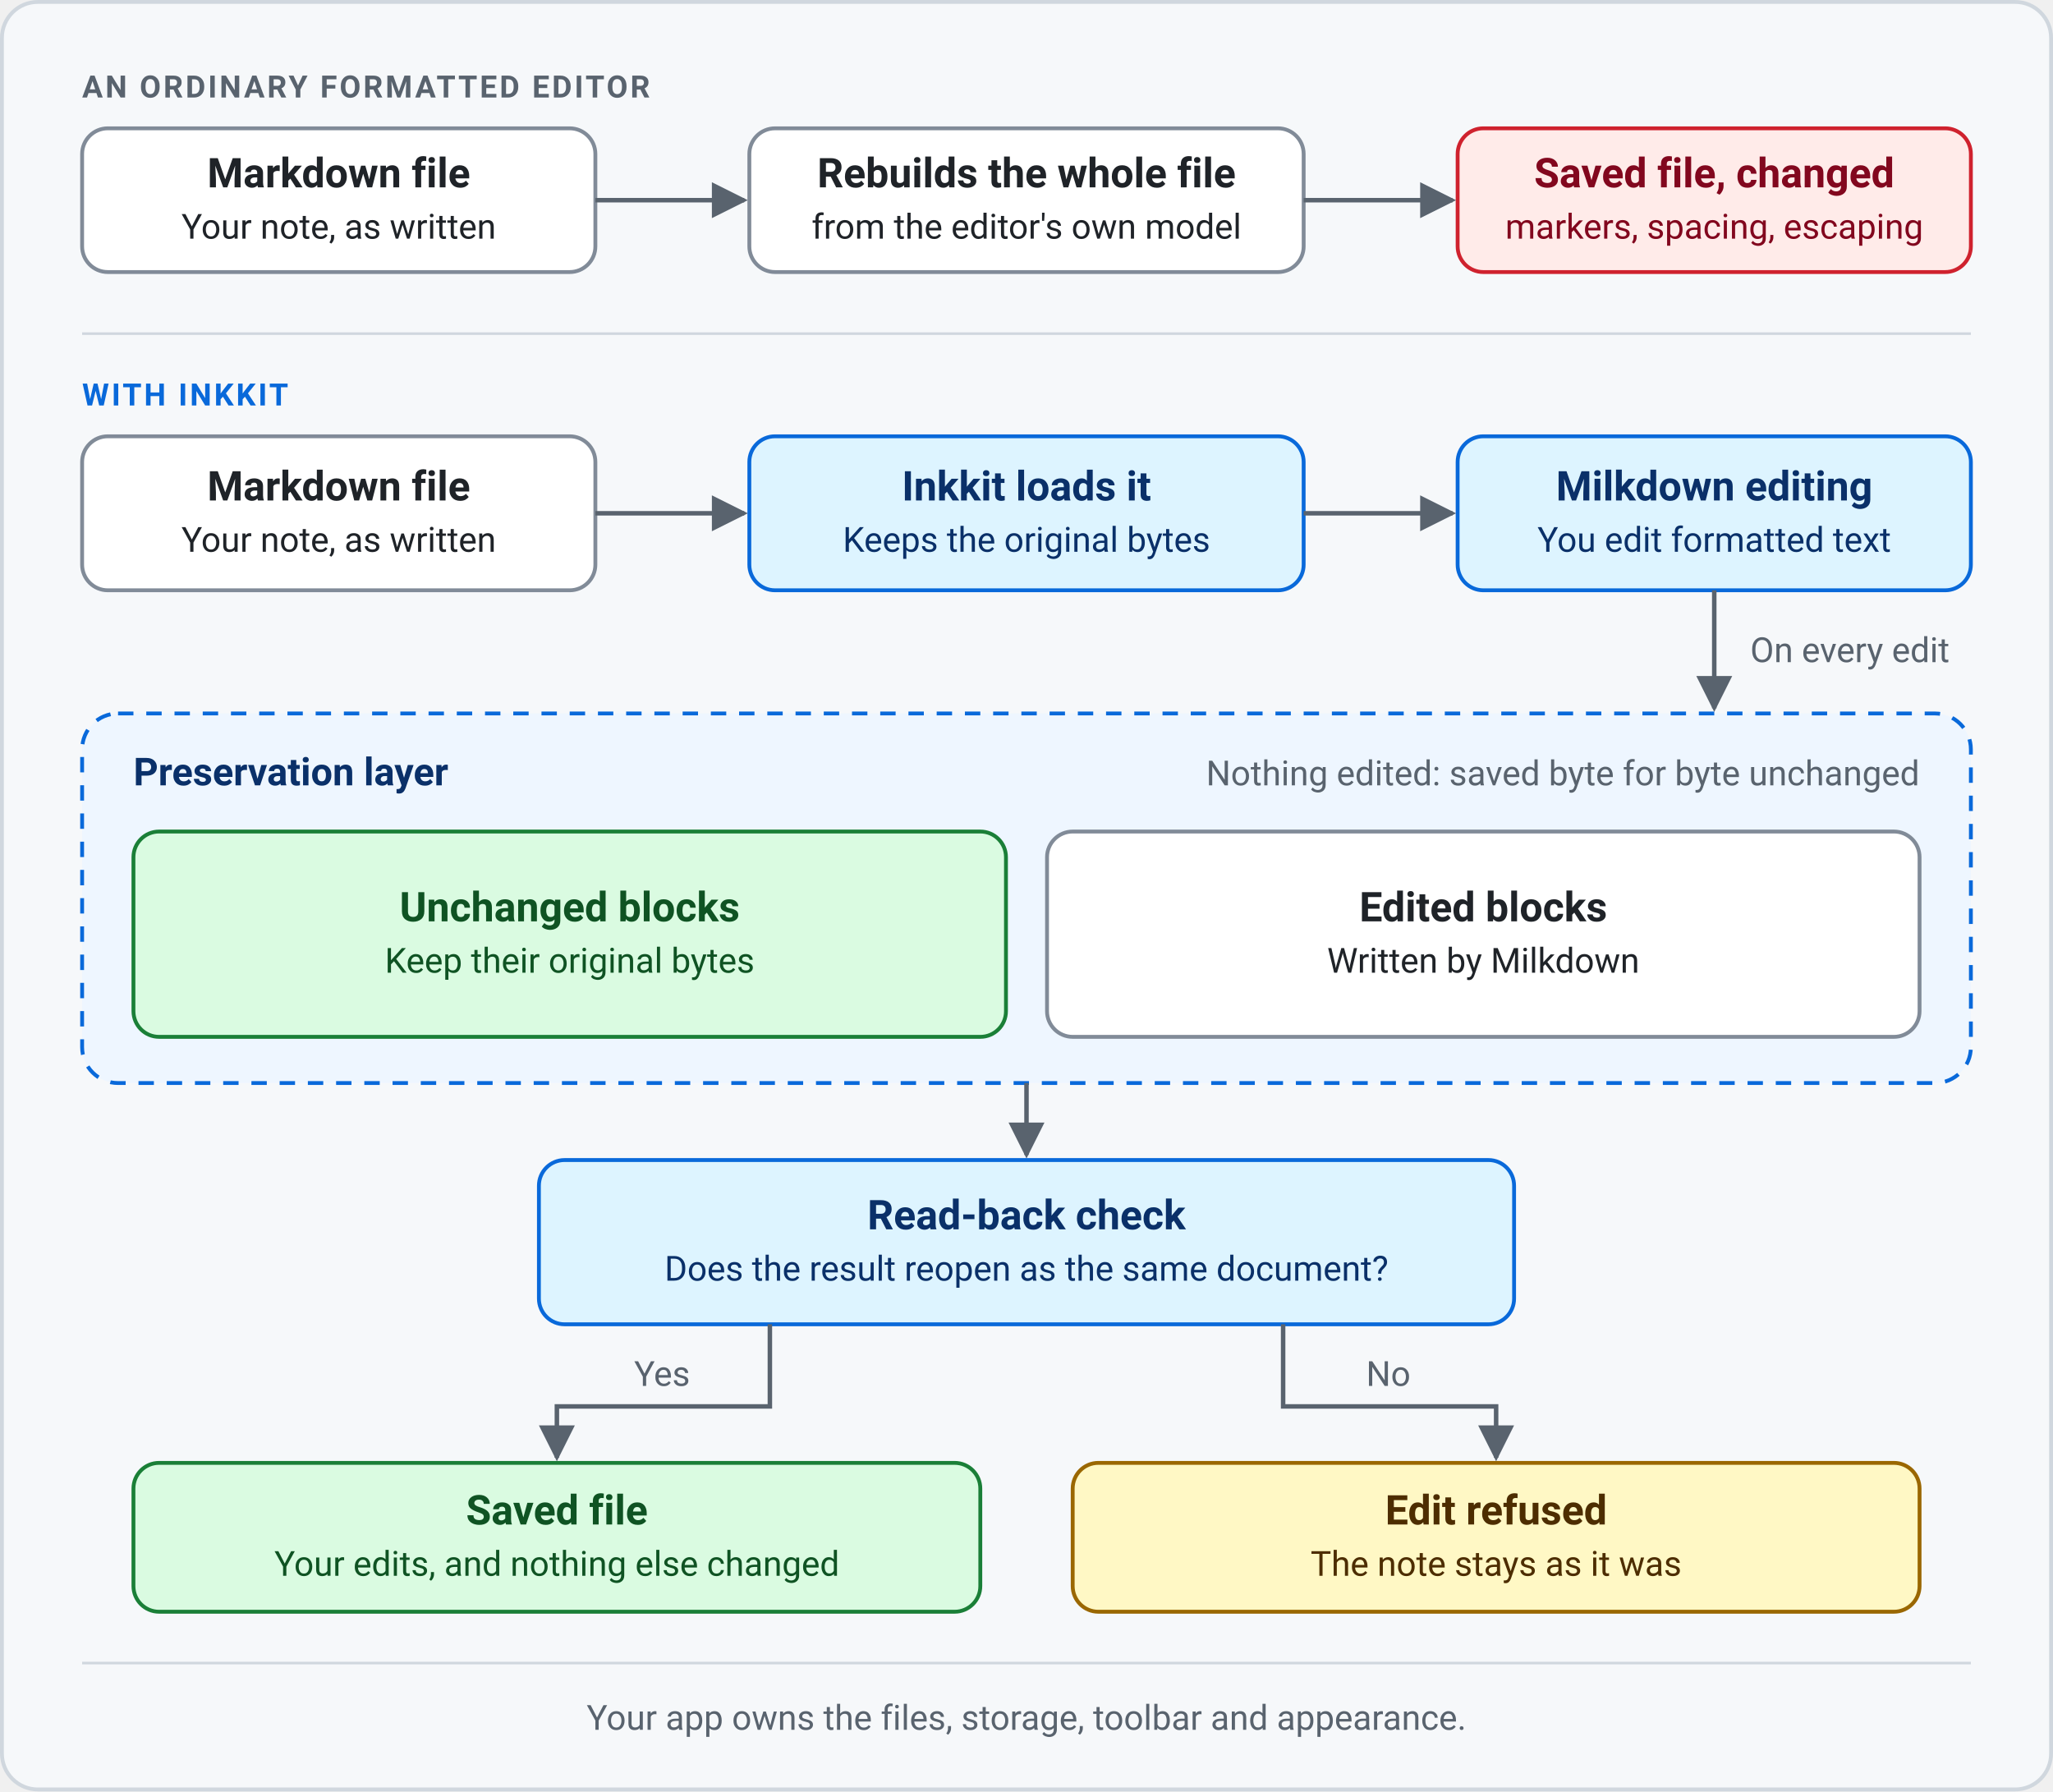
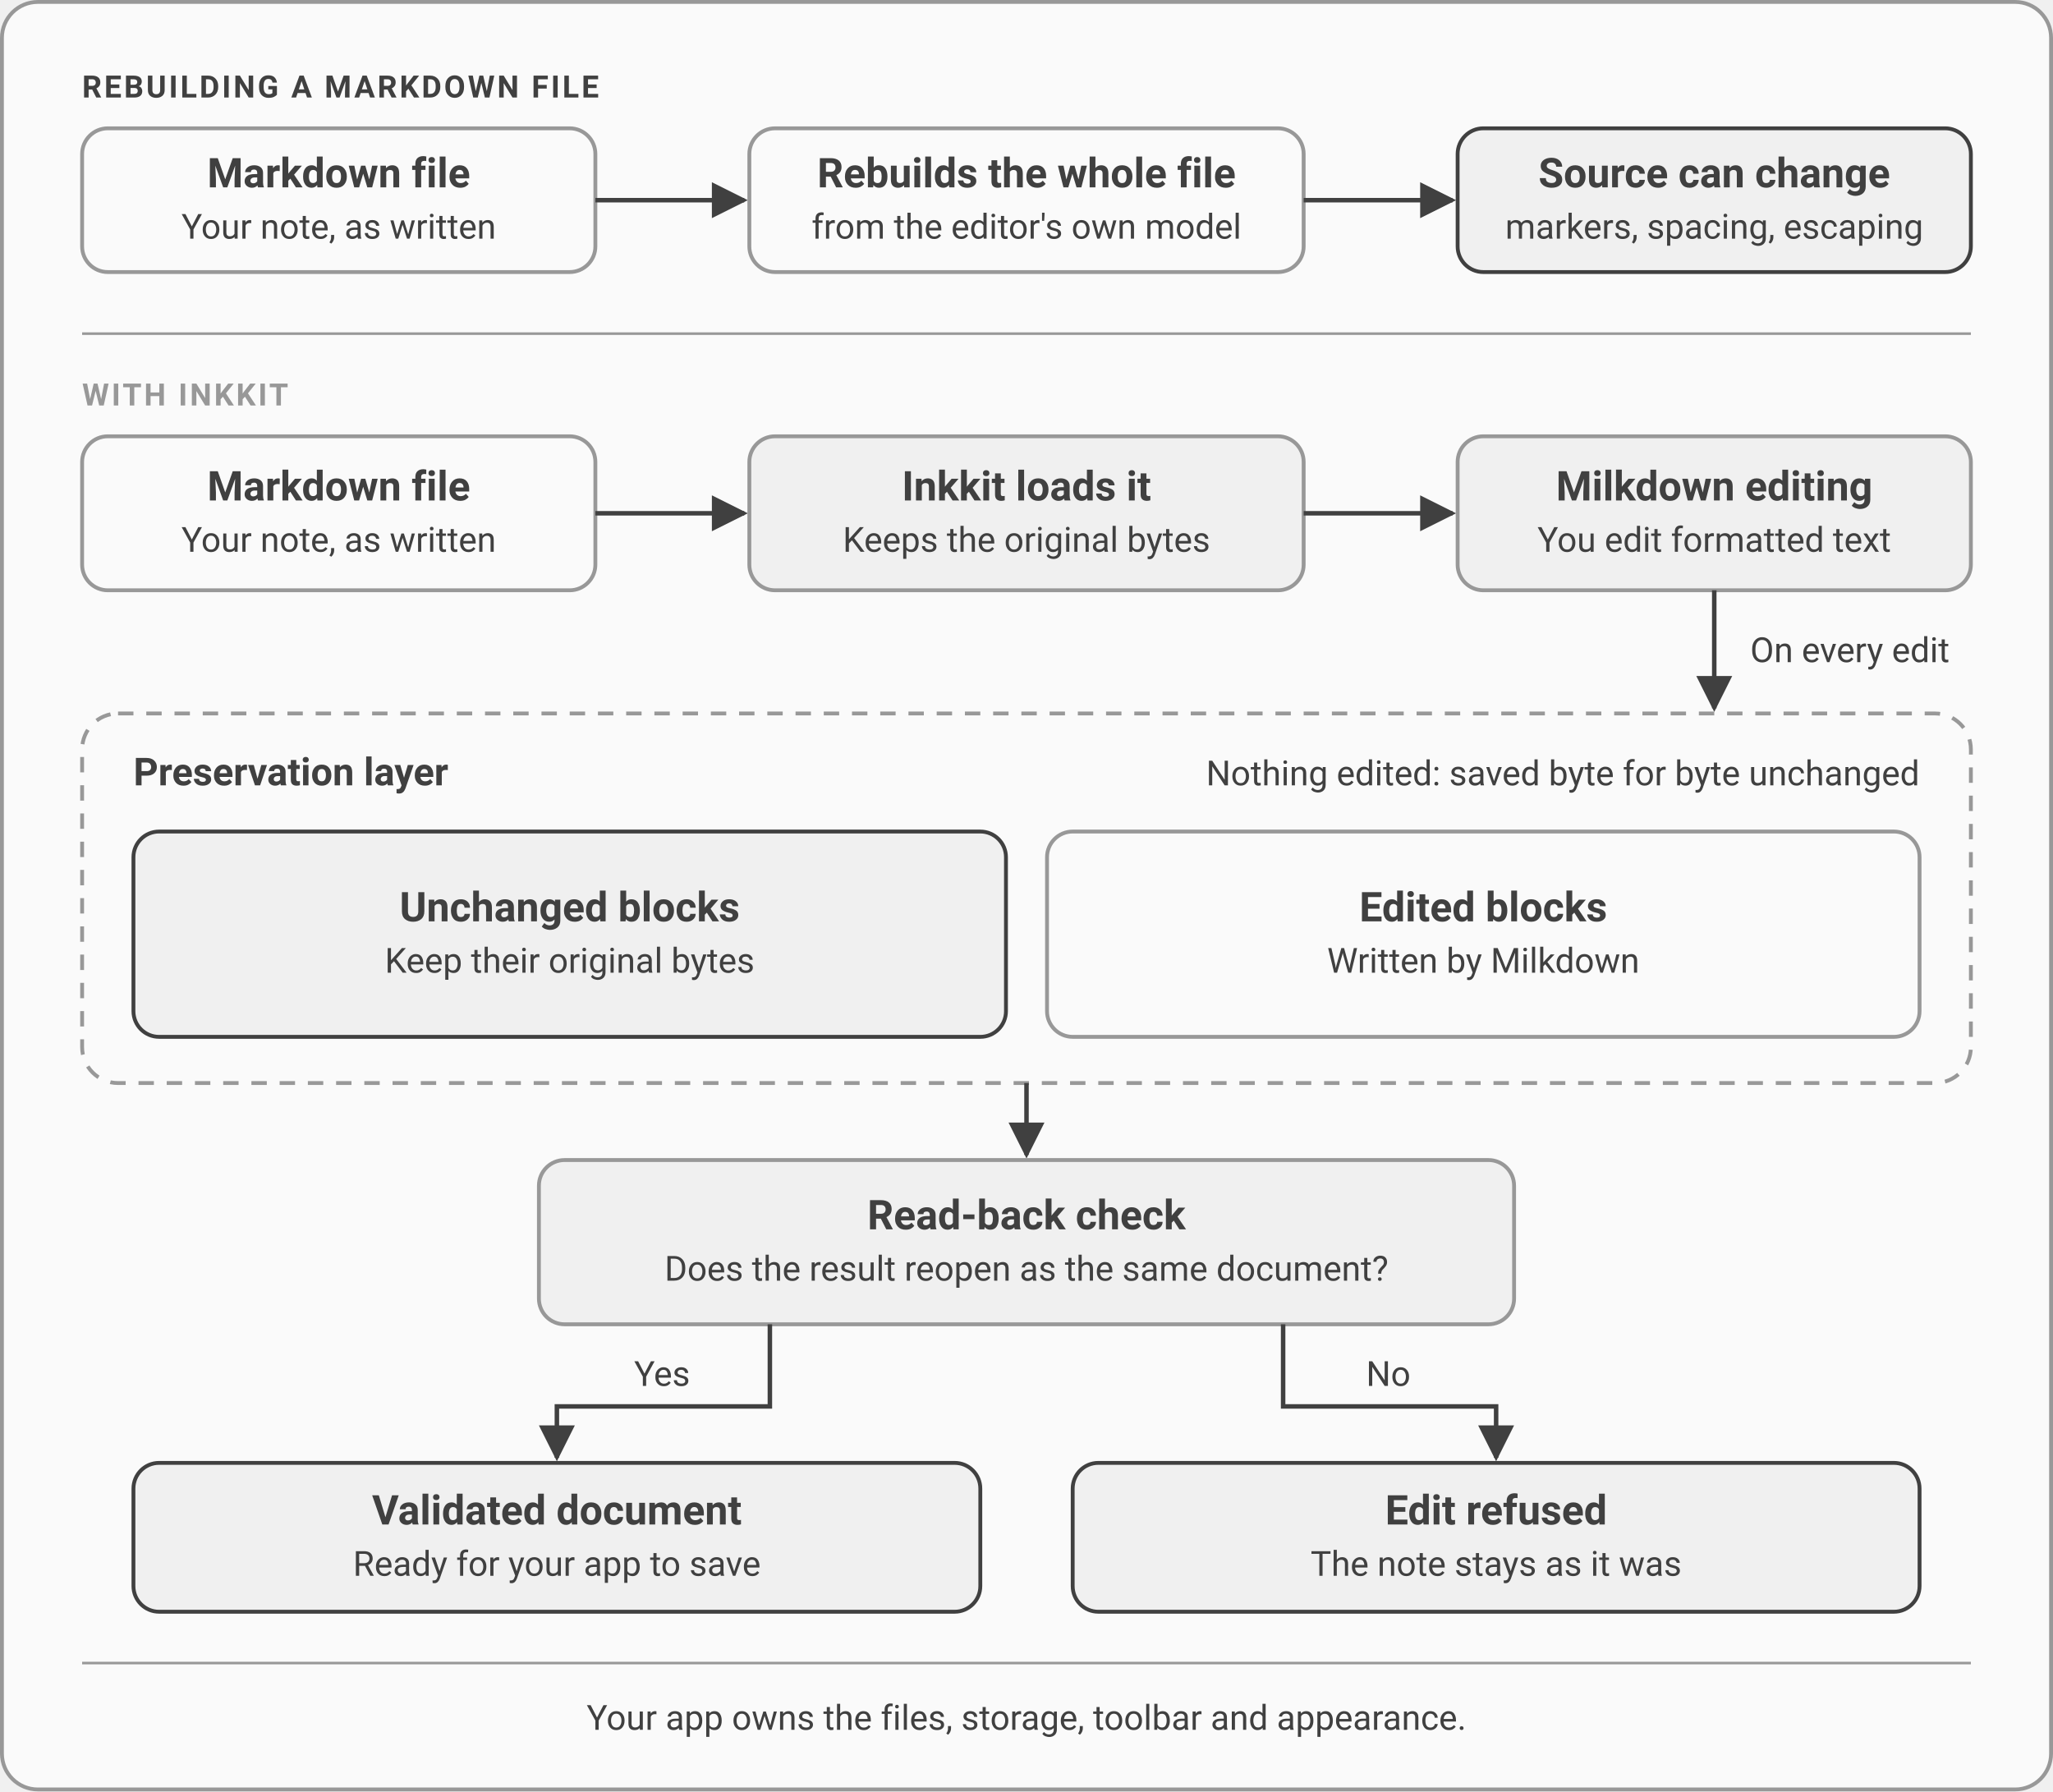
<svg xmlns="http://www.w3.org/2000/svg" viewBox="0 0 800 698" width="800" height="698" role="img" aria-labelledby="title desc">
  <style>
    text { font-family: -apple-system, BlinkMacSystemFont, "Segoe UI", Roboto, "Helvetica Neue", Arial, sans-serif; }
    .t { font-size: 16px; font-weight: 600; }
    .s { font-size: 13.5px; }
    .l { font-size: 13.5px; }
    .h { font-size: 12px; font-weight: 700; letter-spacing: 0.08em; }
    .h2 { font-size: 15px; font-weight: 700; }
  </style>
  <defs>
    <marker id="head" viewBox="0 0 10 10" refX="9" refY="5" markerWidth="8" markerHeight="8" orient="auto">
-       <path d="M 0 0 L 10 5 L 0 10 z" fill="#59636e" />
+       <path d="M 0 0 L 10 5 L 0 10 z" fill="#404040" />
    </marker>
  </defs>
-   <rect x="0.75" y="0.75" width="798.5" height="696.5" rx="14" fill="#f6f8fa" stroke="#d0d7de" stroke-width="1.5" />
-   <text x="32" y="38" text-anchor="start" class="h" fill="#59636e">AN ORDINARY FORMATTED EDITOR</text>
-   <rect x="32" y="50" width="200" height="56" rx="10" fill="#ffffff" stroke="#818b98" stroke-width="1.5" />
-   <text x="132" y="73" text-anchor="middle" class="t" fill="#1f2328">Markdown file</text>
-   <text x="132" y="93" text-anchor="middle" class="s" fill="#1f2328">Your note, as written</text>
-   <path d="M 232 78 H 290" fill="none" stroke="#59636e" stroke-width="1.75" marker-end="url(#head)" />
-   <rect x="292" y="50" width="216" height="56" rx="10" fill="#ffffff" stroke="#818b98" stroke-width="1.5" />
-   <text x="400" y="73" text-anchor="middle" class="t" fill="#1f2328">Rebuilds the whole file</text>
-   <text x="400" y="93" text-anchor="middle" class="s" fill="#1f2328">from the editor's own model</text>
-   <path d="M 508 78 H 566" fill="none" stroke="#59636e" stroke-width="1.75" marker-end="url(#head)" />
-   <rect x="568" y="50" width="200" height="56" rx="10" fill="#ffebe9" stroke="#cf222e" stroke-width="1.5" />
-   <text x="668" y="73" text-anchor="middle" class="t" fill="#82071e">Saved file, changed</text>
-   <text x="668" y="93" text-anchor="middle" class="s" fill="#82071e">markers, spacing, escaping</text>
-   <line x1="32" y1="130" x2="768" y2="130" stroke="#d0d7de" stroke-width="1" />
-   <text x="32" y="158" text-anchor="start" class="h" fill="#0969da">WITH INKKIT</text>
-   <rect x="32" y="170" width="200" height="60" rx="10" fill="#ffffff" stroke="#818b98" stroke-width="1.5" />
-   <text x="132" y="195" text-anchor="middle" class="t" fill="#1f2328">Markdown file</text>
-   <text x="132" y="215" text-anchor="middle" class="s" fill="#1f2328">Your note, as written</text>
-   <path d="M 232 200 H 290" fill="none" stroke="#59636e" stroke-width="1.75" marker-end="url(#head)" />
-   <rect x="292" y="170" width="216" height="60" rx="10" fill="#ddf4ff" stroke="#0969da" stroke-width="1.5" />
-   <text x="400" y="195" text-anchor="middle" class="t" fill="#0a3069">Inkkit loads it</text>
-   <text x="400" y="215" text-anchor="middle" class="s" fill="#0a3069">Keeps the original bytes</text>
-   <path d="M 508 200 H 566" fill="none" stroke="#59636e" stroke-width="1.75" marker-end="url(#head)" />
-   <rect x="568" y="170" width="200" height="60" rx="10" fill="#ddf4ff" stroke="#0969da" stroke-width="1.5" />
-   <text x="668" y="195" text-anchor="middle" class="t" fill="#0a3069">Milkdown editing</text>
-   <text x="668" y="215" text-anchor="middle" class="s" fill="#0a3069">You edit formatted text</text>
-   <path d="M 668 230 V 276" fill="none" stroke="#59636e" stroke-width="1.75" marker-end="url(#head)" />
-   <text x="682" y="258" text-anchor="start" class="l" fill="#59636e">On every edit</text>
-   <rect x="32" y="278" width="736" height="144" rx="14" fill="#eef6ff" stroke="#0969da" stroke-width="1.5" stroke-dasharray="6 5" />
-   <text x="52" y="306" text-anchor="start" class="h2" fill="#0a3069">Preservation layer</text>
-   <text x="748" y="306" text-anchor="end" class="l" fill="#59636e">Nothing edited: saved byte for byte unchanged</text>
-   <rect x="52" y="324" width="340" height="80" rx="10" fill="#dafbe1" stroke="#1a7f37" stroke-width="1.5" />
-   <text x="222" y="359" text-anchor="middle" class="t" fill="#0f5323">Unchanged blocks</text>
-   <text x="222" y="379" text-anchor="middle" class="s" fill="#0f5323">Keep their original bytes</text>
-   <rect x="408" y="324" width="340" height="80" rx="10" fill="#ffffff" stroke="#818b98" stroke-width="1.5" />
-   <text x="578" y="359" text-anchor="middle" class="t" fill="#1f2328">Edited blocks</text>
-   <text x="578" y="379" text-anchor="middle" class="s" fill="#1f2328">Written by Milkdown</text>
-   <path d="M 400 422 V 450" fill="none" stroke="#59636e" stroke-width="1.75" marker-end="url(#head)" />
-   <rect x="210" y="452" width="380" height="64" rx="10" fill="#ddf4ff" stroke="#0969da" stroke-width="1.5" />
-   <text x="400" y="479" text-anchor="middle" class="t" fill="#0a3069">Read-back check</text>
-   <text x="400" y="499" text-anchor="middle" class="s" fill="#0a3069">Does the result reopen as the same document?</text>
-   <path d="M 300 516 V 548 H 217 V 568" fill="none" stroke="#59636e" stroke-width="1.75" marker-end="url(#head)" />
-   <path d="M 500 516 V 548 H 583 V 568" fill="none" stroke="#59636e" stroke-width="1.75" marker-end="url(#head)" />
-   <text x="258" y="540" text-anchor="middle" class="l" fill="#59636e">Yes</text>
-   <text x="541" y="540" text-anchor="middle" class="l" fill="#59636e">No</text>
-   <rect x="52" y="570" width="330" height="58" rx="10" fill="#dafbe1" stroke="#1a7f37" stroke-width="1.5" />
-   <text x="217" y="594" text-anchor="middle" class="t" fill="#0f5323">Saved file</text>
-   <text x="217" y="614" text-anchor="middle" class="s" fill="#0f5323">Your edits, and nothing else changed</text>
-   <rect x="418" y="570" width="330" height="58" rx="10" fill="#fff8c5" stroke="#9a6700" stroke-width="1.5" />
-   <text x="583" y="594" text-anchor="middle" class="t" fill="#4d2d00">Edit refused</text>
-   <text x="583" y="614" text-anchor="middle" class="s" fill="#4d2d00">The note stays as it was</text>
-   <line x1="32" y1="648" x2="768" y2="648" stroke="#d0d7de" stroke-width="1" />
-   <text x="400" y="674" text-anchor="middle" class="l" fill="#59636e">Your app owns the files, storage, toolbar and appearance.</text>
+   <rect x="0.75" y="0.75" width="798.5" height="696.5" rx="14" fill="#fafafa" stroke="#989898" stroke-width="1.5" />
+   <text x="32" y="38" text-anchor="start" class="h" fill="#404040">REBUILDING A MARKDOWN FILE</text>
+   <rect x="32" y="50" width="200" height="56" rx="10" fill="#fafafa" stroke="#989898" stroke-width="1.5" />
+   <text x="132" y="73" text-anchor="middle" class="t" fill="#404040">Markdown file</text>
+   <text x="132" y="93" text-anchor="middle" class="s" fill="#404040">Your note, as written</text>
+   <path d="M 232 78 H 290" fill="none" stroke="#404040" stroke-width="1.75" marker-end="url(#head)" />
+   <rect x="292" y="50" width="216" height="56" rx="10" fill="#fafafa" stroke="#989898" stroke-width="1.5" />
+   <text x="400" y="73" text-anchor="middle" class="t" fill="#404040">Rebuilds the whole file</text>
+   <text x="400" y="93" text-anchor="middle" class="s" fill="#404040">from the editor's own model</text>
+   <path d="M 508 78 H 566" fill="none" stroke="#404040" stroke-width="1.75" marker-end="url(#head)" />
+   <rect x="568" y="50" width="200" height="56" rx="10" fill="#f0f0f0" stroke="#404040" stroke-width="1.5" />
+   <text x="668" y="73" text-anchor="middle" class="t" fill="#404040">Source can change</text>
+   <text x="668" y="93" text-anchor="middle" class="s" fill="#404040">markers, spacing, escaping</text>
+   <line x1="32" y1="130" x2="768" y2="130" stroke="#989898" stroke-width="1" />
+   <text x="32" y="158" text-anchor="start" class="h" fill="#989898">WITH INKKIT</text>
+   <rect x="32" y="170" width="200" height="60" rx="10" fill="#fafafa" stroke="#989898" stroke-width="1.5" />
+   <text x="132" y="195" text-anchor="middle" class="t" fill="#404040">Markdown file</text>
+   <text x="132" y="215" text-anchor="middle" class="s" fill="#404040">Your note, as written</text>
+   <path d="M 232 200 H 290" fill="none" stroke="#404040" stroke-width="1.75" marker-end="url(#head)" />
+   <rect x="292" y="170" width="216" height="60" rx="10" fill="#f0f0f0" stroke="#989898" stroke-width="1.5" />
+   <text x="400" y="195" text-anchor="middle" class="t" fill="#404040">Inkkit loads it</text>
+   <text x="400" y="215" text-anchor="middle" class="s" fill="#404040">Keeps the original bytes</text>
+   <path d="M 508 200 H 566" fill="none" stroke="#404040" stroke-width="1.75" marker-end="url(#head)" />
+   <rect x="568" y="170" width="200" height="60" rx="10" fill="#f0f0f0" stroke="#989898" stroke-width="1.5" />
+   <text x="668" y="195" text-anchor="middle" class="t" fill="#404040">Milkdown editing</text>
+   <text x="668" y="215" text-anchor="middle" class="s" fill="#404040">You edit formatted text</text>
+   <path d="M 668 230 V 276" fill="none" stroke="#404040" stroke-width="1.75" marker-end="url(#head)" />
+   <text x="682" y="258" text-anchor="start" class="l" fill="#404040">On every edit</text>
+   <rect x="32" y="278" width="736" height="144" rx="14" fill="#fafafa" stroke="#989898" stroke-width="1.5" stroke-dasharray="6 5" />
+   <text x="52" y="306" text-anchor="start" class="h2" fill="#404040">Preservation layer</text>
+   <text x="748" y="306" text-anchor="end" class="l" fill="#404040">Nothing edited: saved byte for byte unchanged</text>
+   <rect x="52" y="324" width="340" height="80" rx="10" fill="#f0f0f0" stroke="#404040" stroke-width="1.5" />
+   <text x="222" y="359" text-anchor="middle" class="t" fill="#404040">Unchanged blocks</text>
+   <text x="222" y="379" text-anchor="middle" class="s" fill="#404040">Keep their original bytes</text>
+   <rect x="408" y="324" width="340" height="80" rx="10" fill="#fafafa" stroke="#989898" stroke-width="1.5" />
+   <text x="578" y="359" text-anchor="middle" class="t" fill="#404040">Edited blocks</text>
+   <text x="578" y="379" text-anchor="middle" class="s" fill="#404040">Written by Milkdown</text>
+   <path d="M 400 422 V 450" fill="none" stroke="#404040" stroke-width="1.75" marker-end="url(#head)" />
+   <rect x="210" y="452" width="380" height="64" rx="10" fill="#f0f0f0" stroke="#989898" stroke-width="1.5" />
+   <text x="400" y="479" text-anchor="middle" class="t" fill="#404040">Read-back check</text>
+   <text x="400" y="499" text-anchor="middle" class="s" fill="#404040">Does the result reopen as the same document?</text>
+   <path d="M 300 516 V 548 H 217 V 568" fill="none" stroke="#404040" stroke-width="1.75" marker-end="url(#head)" />
+   <path d="M 500 516 V 548 H 583 V 568" fill="none" stroke="#404040" stroke-width="1.75" marker-end="url(#head)" />
+   <text x="258" y="540" text-anchor="middle" class="l" fill="#404040">Yes</text>
+   <text x="541" y="540" text-anchor="middle" class="l" fill="#404040">No</text>
+   <rect x="52" y="570" width="330" height="58" rx="10" fill="#f0f0f0" stroke="#404040" stroke-width="1.5" />
+   <text x="217" y="594" text-anchor="middle" class="t" fill="#404040">Validated document</text>
+   <text x="217" y="614" text-anchor="middle" class="s" fill="#404040">Ready for your app to save</text>
+   <rect x="418" y="570" width="330" height="58" rx="10" fill="#f0f0f0" stroke="#404040" stroke-width="1.5" />
+   <text x="583" y="594" text-anchor="middle" class="t" fill="#404040">Edit refused</text>
+   <text x="583" y="614" text-anchor="middle" class="s" fill="#404040">The note stays as it was</text>
+   <line x1="32" y1="648" x2="768" y2="648" stroke="#989898" stroke-width="1" />
+   <text x="400" y="674" text-anchor="middle" class="l" fill="#404040">Your app owns the files, storage, toolbar and appearance.</text>
</svg>
